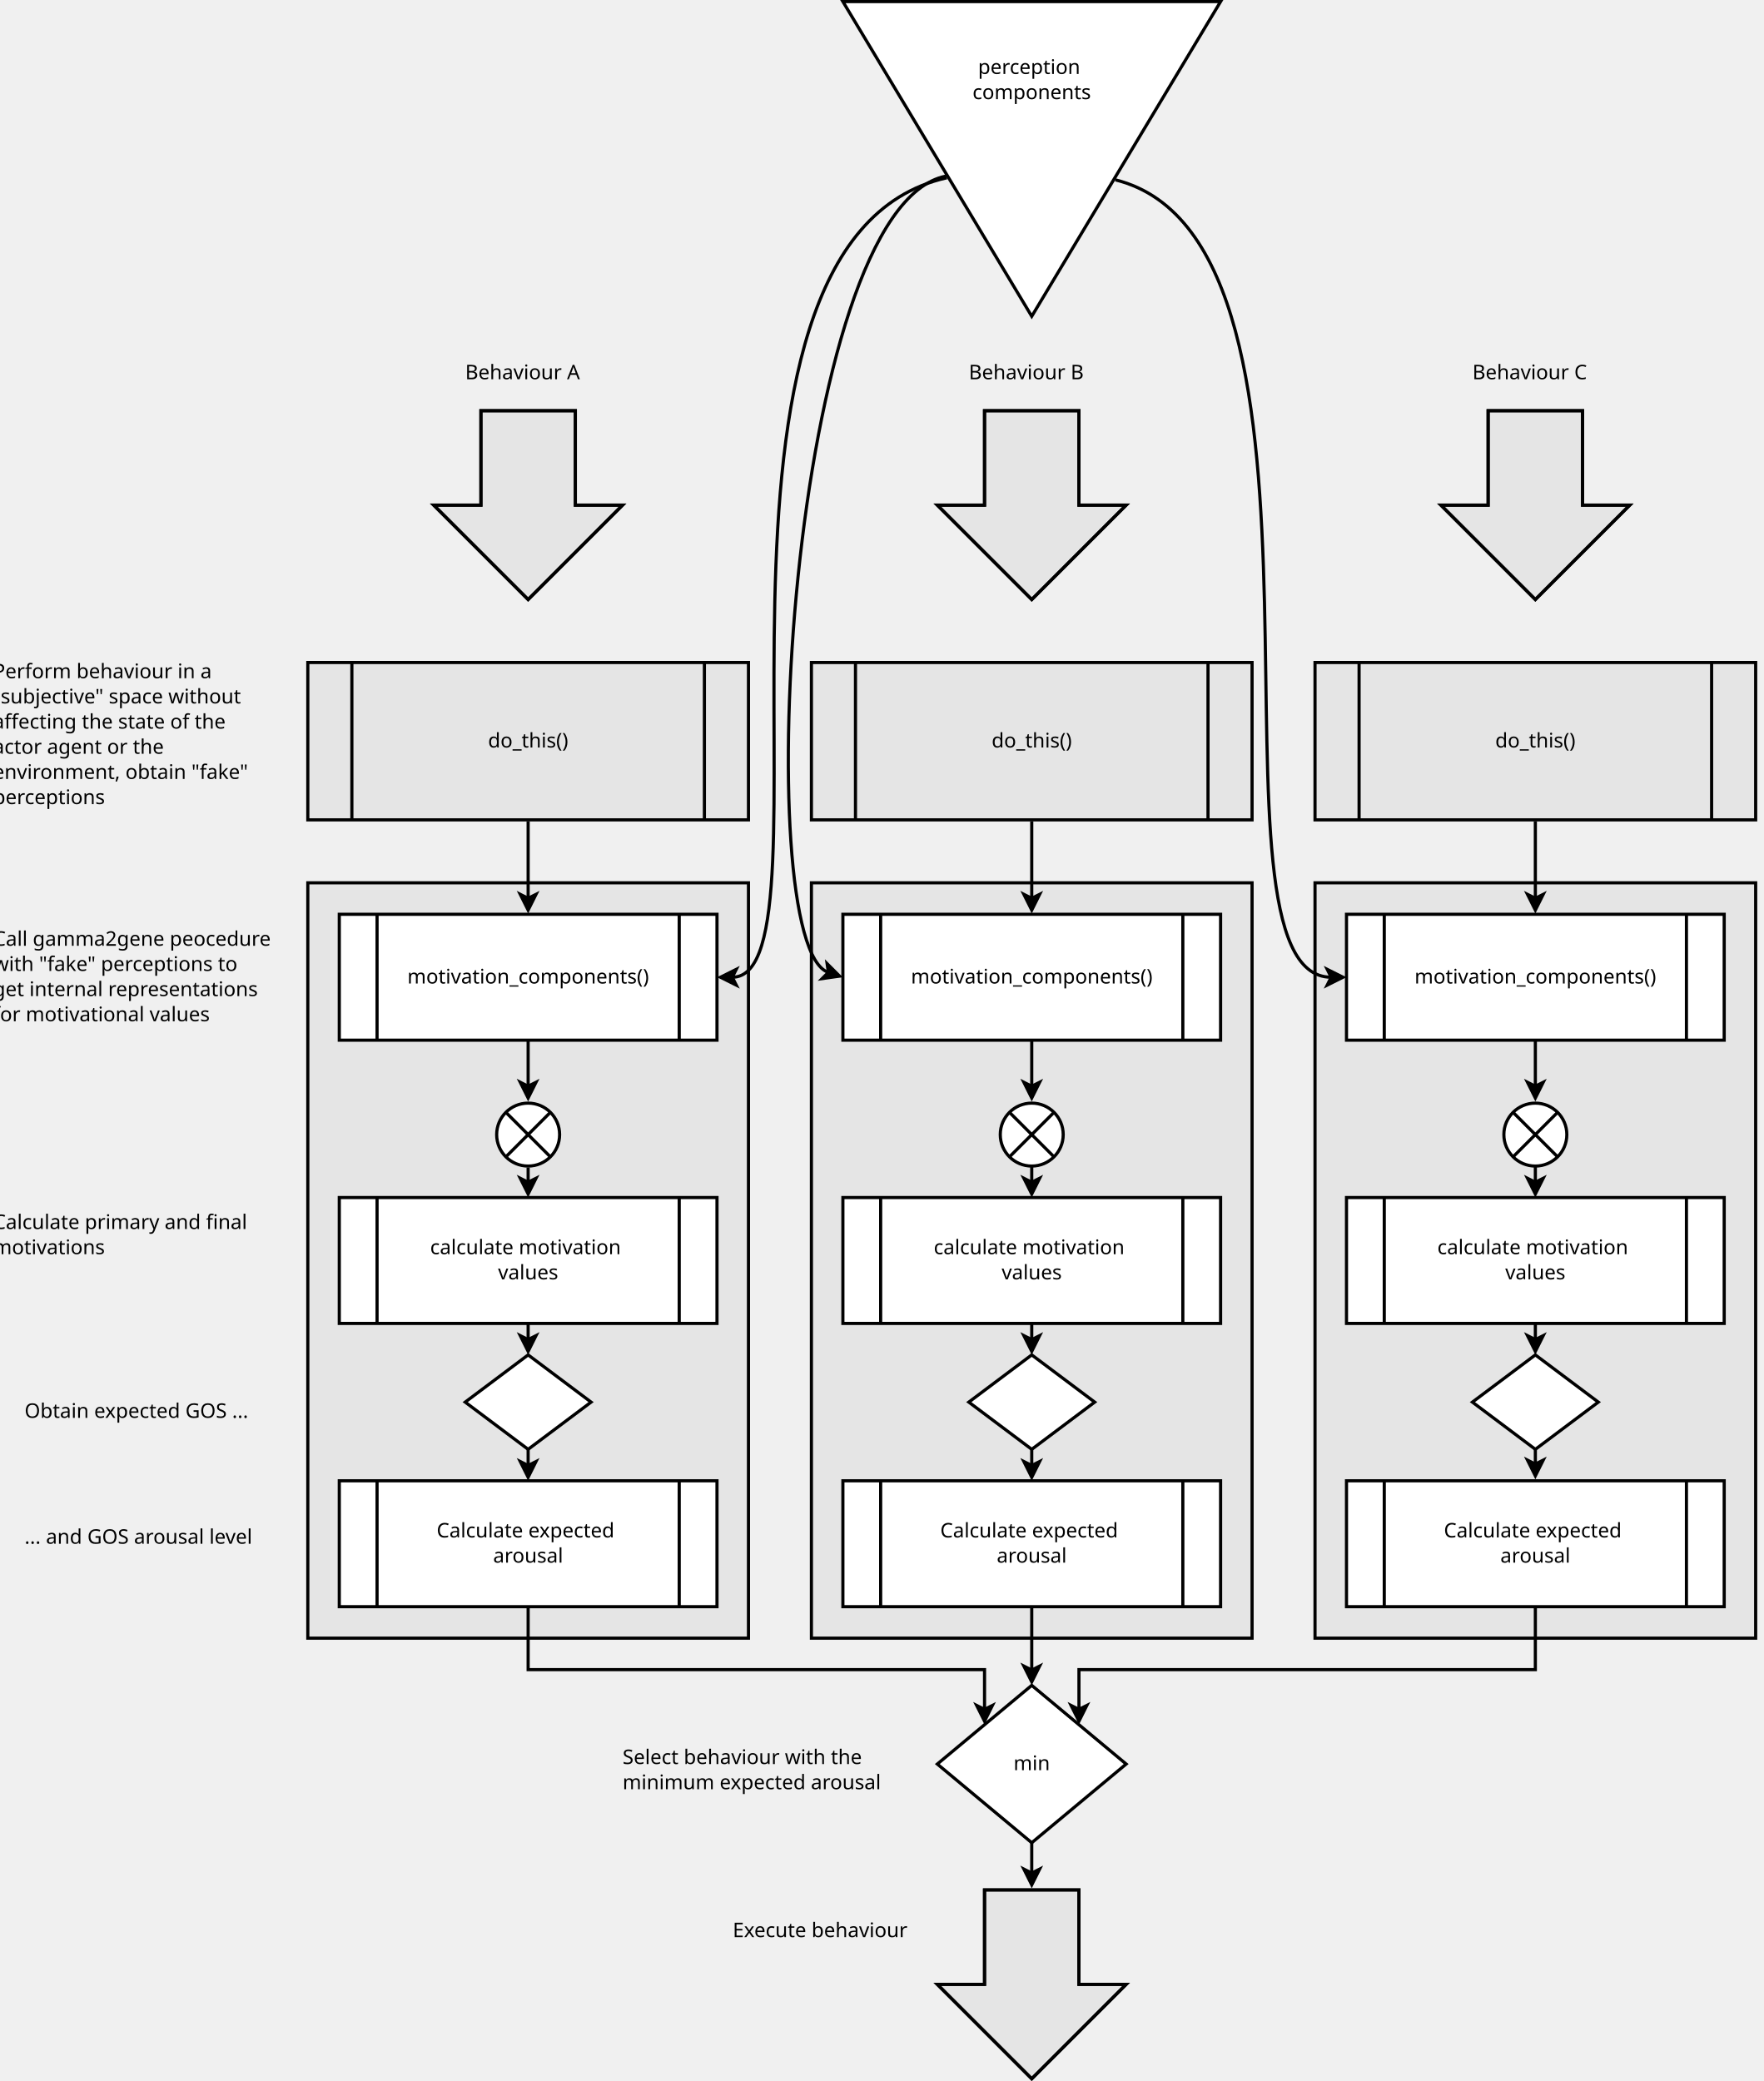
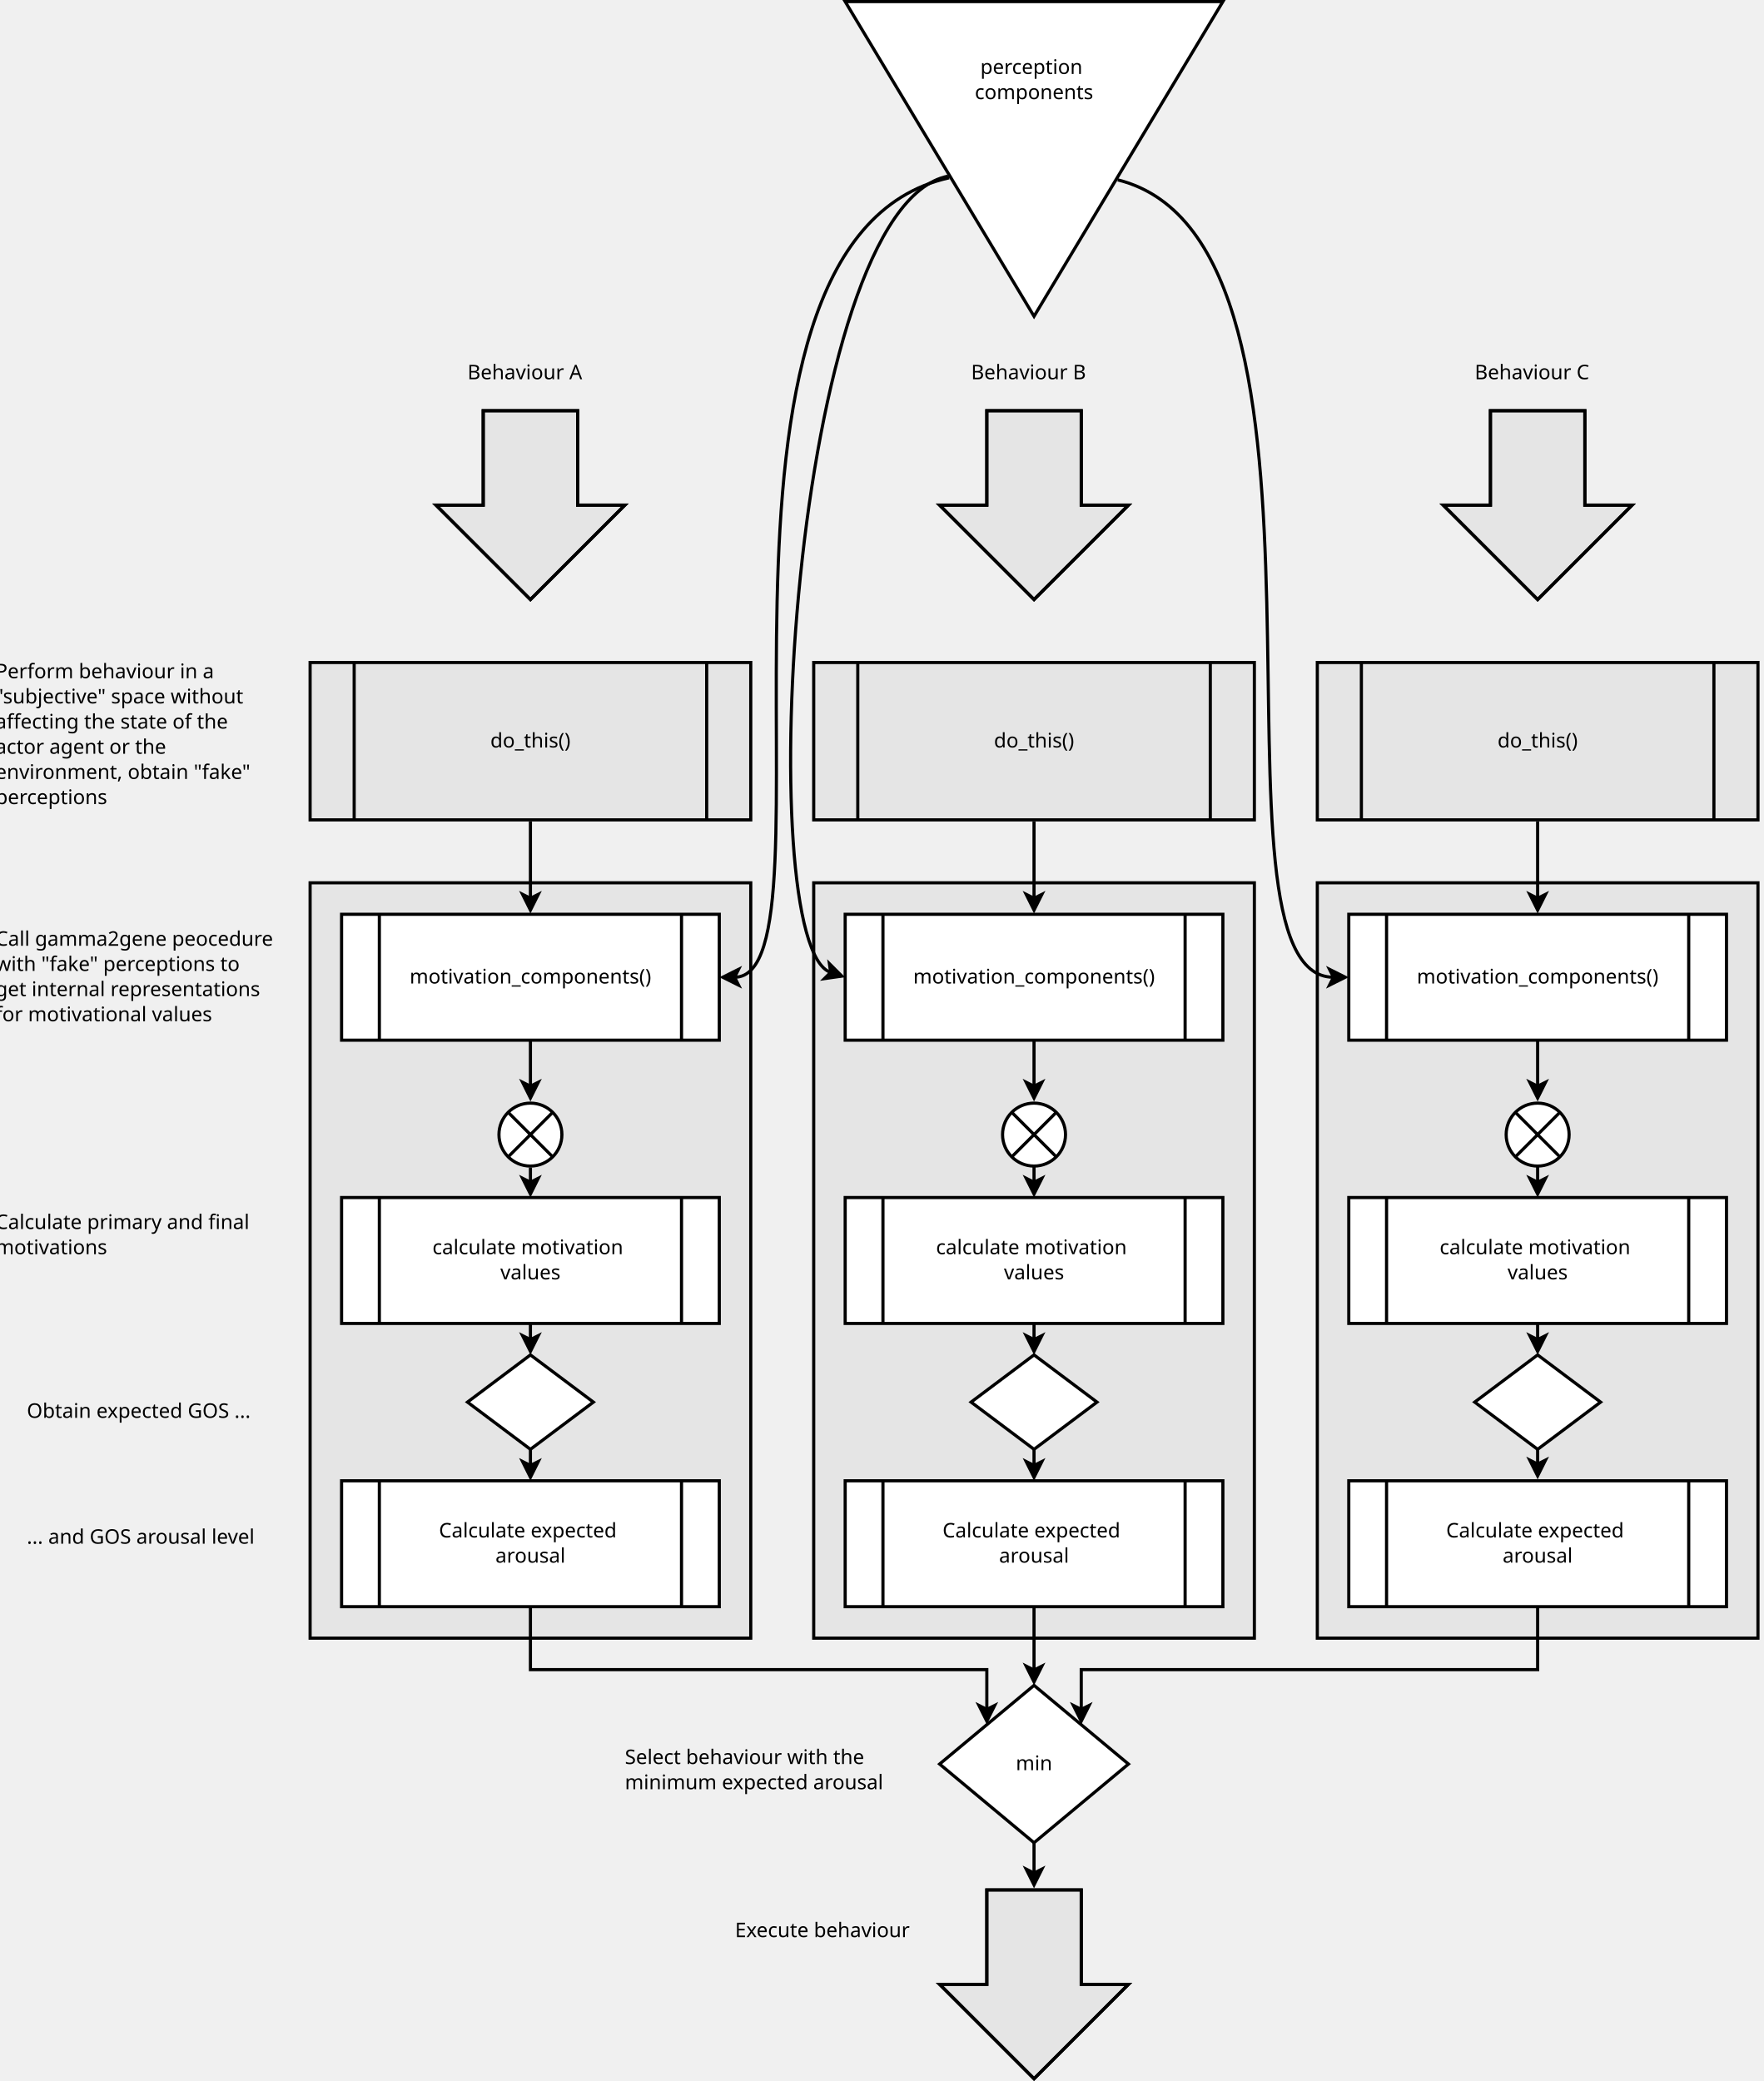
- <svg xmlns="http://www.w3.org/2000/svg" width="17.027cm" height="20.091cm" viewBox="-220 -441 335.155 396.724" id="svg2" version="1.1">
+ <svg xmlns="http://www.w3.org/2000/svg" width="22.702cm" height="26.788cm" viewBox="-220 -441 446.874 528.966" id="svg2" version="1.1">
  <defs id="defs578" />
-   <g id="g4" transform="matrix(0.3,0,0,0.3,-155.8568,-308.7)">
+   <g id="g4" transform="matrix(0.4,0,0,0.4,-133.8861,-264.6)">
    <rect style="fill:#e5e5e5" x="-20" y="120" width="280" height="480" id="rect6" />
    <rect style="fill:none;fill-opacity:0;stroke:#000000;stroke-width:2" x="-20" y="120" width="280" height="480" id="rect8" />
    <text font-size="12.8" style="font-style:normal;font-weight:normal;font-size:12.8px;font-family:sans-serif;text-anchor:middle;fill:#000000" x="120" y="363.9" id="text10">
      <tspan x="120" y="363.9" id="tspan12" />
    </text>
  </g>
-   <g id="g14" transform="matrix(0.3,0,0,0.3,-155.8568,-308.7)">
+   <g id="g14" transform="matrix(0.4,0,0,0.4,-133.8861,-264.6)">
    <rect style="fill:#e5e5e5" x="300" y="120" width="280" height="480" id="rect16" />
    <rect style="fill:none;fill-opacity:0;stroke:#000000;stroke-width:2" x="300" y="120" width="280" height="480" id="rect18" />
    <text font-size="12.8" style="font-style:normal;font-weight:normal;font-size:12.8px;font-family:sans-serif;text-anchor:middle;fill:#000000" x="440" y="363.9" id="text20">
      <tspan x="440" y="363.9" id="tspan22" />
    </text>
  </g>
-   <g id="g24" transform="matrix(0.3,0,0,0.3,-155.8568,-308.7)">
+   <g id="g24" transform="matrix(0.4,0,0,0.4,-133.8861,-264.6)">
    <rect style="fill:#e5e5e5" x="620" y="120" width="280" height="480" id="rect26" />
    <rect style="fill:none;fill-opacity:0;stroke:#000000;stroke-width:2" x="620" y="120" width="280" height="480" id="rect28" />
    <text font-size="12.8" style="font-style:normal;font-weight:normal;font-size:12.8px;font-family:sans-serif;text-anchor:middle;fill:#000000" x="760" y="363.9" id="text30">
      <tspan x="760" y="363.9" id="tspan32" />
    </text>
  </g>
-   <text font-size="12.8" style="font-style:normal;font-weight:normal;font-size:12.8px;font-family:sans-serif;text-anchor:start;fill:#000000" x="-200.673" y="-186.857" id="text34">
-     <tspan x="-200.673" y="-186.857" id="tspan36" />
-   </text>
-   <g id="g38" transform="matrix(0.3,0,0,0.3,-155.8568,-308.7)">
+   <text font-size="12.8" style="font-style:normal;font-weight:normal;font-size:12.8px;font-family:sans-serif;text-anchor:start;fill:#000000" x="-144.637" y="-120.736" id="text34">
+     <tspan x="-144.637" y="-120.736" id="tspan36" />
+   </text>
+   <g id="g38" transform="matrix(0.4,0,0,0.4,-133.8861,-264.6)">
    <rect style="fill:#e5e5e5" x="-20" y="-20" width="280" height="100" id="rect40" />
    <rect style="fill:none;fill-opacity:0;stroke:#000000;stroke-width:2" x="-20" y="-20" width="280" height="100" id="rect42" />
    <line style="fill:none;fill-opacity:0;stroke:#000000;stroke-width:2" x1="8" y1="-20" x2="8" y2="80" id="line44" />
    <line style="fill:none;fill-opacity:0;stroke:#000000;stroke-width:2" x1="232" y1="-20" x2="232" y2="80" id="line46" />
    <text font-size="12.8" style="font-style:normal;font-weight:normal;font-size:12.8px;font-family:sans-serif;text-anchor:middle;fill:#000000" x="120" y="34" id="text48">
      <tspan x="120" y="34" id="tspan50">do_this()</tspan>
    </text>
  </g>
-   <g id="g52" transform="matrix(0.3,0,0,0.3,-155.8568,-308.7)">
+   <g id="g52" transform="matrix(0.4,0,0,0.4,-133.8861,-264.6)">
    <rect style="fill:#ffffff" x="0" y="140" width="240" height="80" id="rect54" />
    <rect style="fill:none;fill-opacity:0;stroke:#000000;stroke-width:2" x="0" y="140" width="240" height="80" id="rect56" />
    <line style="fill:none;fill-opacity:0;stroke:#000000;stroke-width:2" x1="24" y1="140" x2="24" y2="220" id="line58" />
    <line style="fill:none;fill-opacity:0;stroke:#000000;stroke-width:2" x1="216" y1="140" x2="216" y2="220" id="line60" />
    <text font-size="12.8" style="font-style:normal;font-weight:normal;font-size:12.8px;font-family:sans-serif;text-anchor:middle;fill:#000000" x="120" y="184" id="text62">
      <tspan x="120" y="184" id="tspan64">motivation_components()</tspan>
    </text>
  </g>
-   <g id="g66" transform="matrix(0.3,0,0,0.3,-155.8568,-308.7)">
+   <g id="g66" transform="matrix(0.4,0,0,0.4,-133.8861,-264.6)">
    <line style="fill:none;fill-opacity:0;stroke:#000000;stroke-width:2" x1="120" y1="80.995" x2="120" y2="129.834" id="line68" />
    <polygon style="fill:#000000" points="120,137.334 115,127.334 120,129.834 125,127.334 " id="polygon70" />
    <polygon style="fill:none;fill-opacity:0;stroke:#000000;stroke-width:2" points="120,137.334 115,127.334 120,129.834 125,127.334 " id="polygon72" />
  </g>
-   <g id="g74" transform="matrix(0.3,0,0,0.3,-155.8568,-308.7)">
+   <g id="g74" transform="matrix(0.4,0,0,0.4,-133.8861,-264.6)">
    <rect style="fill:#ffffff" x="0" y="320" width="240" height="80" id="rect76" />
    <rect style="fill:none;fill-opacity:0;stroke:#000000;stroke-width:2" x="0" y="320" width="240" height="80" id="rect78" />
    <line style="fill:none;fill-opacity:0;stroke:#000000;stroke-width:2" x1="24" y1="320" x2="24" y2="400" id="line80" />
    <line style="fill:none;fill-opacity:0;stroke:#000000;stroke-width:2" x1="216" y1="320" x2="216" y2="400" id="line82" />
    <text font-size="12.8" style="font-style:normal;font-weight:normal;font-size:12.8px;font-family:sans-serif;text-anchor:middle;fill:#000000" x="120" y="356" id="text84">
      <tspan x="120" y="356" id="tspan86">calculate motivation</tspan>
      <tspan x="120" y="372" id="tspan88">values</tspan>
    </text>
  </g>
-   <g id="g90" transform="matrix(0.3,0,0,0.3,-155.8568,-308.7)">
+   <g id="g90" transform="matrix(0.4,0,0,0.4,-133.8861,-264.6)">
    <line style="fill:none;fill-opacity:0;stroke:#000000;stroke-width:2" x1="120" y1="220" x2="120" y2="249.256" id="line92" />
    <polygon style="fill:#000000" points="120,256.756 115,246.756 120,249.256 125,246.756 " id="polygon94" />
    <polygon style="fill:none;fill-opacity:0;stroke:#000000;stroke-width:2" points="120,256.756 115,246.756 120,249.256 125,246.756 " id="polygon96" />
  </g>
-   <g id="g98" transform="matrix(0.3,0,0,0.3,-155.8568,-308.7)">
+   <g id="g98" transform="matrix(0.4,0,0,0.4,-133.8861,-264.6)">
    <rect style="fill:#ffffff" x="0" y="500" width="240" height="80" id="rect100" />
    <rect style="fill:none;fill-opacity:0;stroke:#000000;stroke-width:2" x="0" y="500" width="240" height="80" id="rect102" />
    <line style="fill:none;fill-opacity:0;stroke:#000000;stroke-width:2" x1="24" y1="500" x2="24" y2="580" id="line104" />
    <line style="fill:none;fill-opacity:0;stroke:#000000;stroke-width:2" x1="216" y1="500" x2="216" y2="580" id="line106" />
    <text font-size="12.8" style="font-style:normal;font-weight:normal;font-size:12.8px;font-family:sans-serif;text-anchor:middle;fill:#000000" x="120" y="536" id="text108">
      <tspan x="120" y="536" id="tspan110">Calculate expected</tspan>
      <tspan x="120" y="552" id="tspan112">arousal</tspan>
    </text>
  </g>
-   <g id="g114" transform="matrix(0.3,0,0,0.3,-155.8568,-308.7)">
+   <g id="g114" transform="matrix(0.4,0,0,0.4,-133.8861,-264.6)">
    <line style="fill:none;fill-opacity:0;stroke:#000000;stroke-width:2" x1="120" y1="400" x2="120" y2="410.264" id="line116" />
    <polygon style="fill:#000000" points="120,417.764 115,407.764 120,410.264 125,407.764 " id="polygon118" />
    <polygon style="fill:none;fill-opacity:0;stroke:#000000;stroke-width:2" points="120,417.764 115,407.764 120,410.264 125,407.764 " id="polygon120" />
  </g>
-   <text font-size="12.8" style="font-style:normal;font-weight:normal;font-size:3.84px;font-family:sans-serif;text-anchor:start;fill:#000000" x="-221.857" y="-311.7" id="text122">
-     <tspan x="-221.857" y="-311.7" id="tspan124">Perform behaviour in a</tspan>
-     <tspan x="-221.857" y="-306.9" id="tspan126">"subjective" space without</tspan>
-     <tspan x="-221.857" y="-302.1" id="tspan128">affecting the state of the</tspan>
-     <tspan x="-221.857" y="-297.3" id="tspan130">actor agent or the</tspan>
-     <tspan x="-221.857" y="-292.5" id="tspan132">environment, obtain "fake"</tspan>
-     <tspan x="-221.857" y="-287.7" id="tspan134">perceptions</tspan>
-   </text>
-   <text font-size="12.8" style="font-style:normal;font-weight:normal;font-size:3.84px;font-family:sans-serif;text-anchor:start;fill:#000000" x="-221.857" y="-260.7" id="text136">
-     <tspan x="-221.857" y="-260.7" id="tspan138">Call gamma2gene peocedure</tspan>
-     <tspan x="-221.857" y="-255.9" id="tspan140">with "fake" perceptions to</tspan>
-     <tspan x="-221.857" y="-251.1" id="tspan142">get internal representations</tspan>
-     <tspan x="-221.857" y="-246.3" id="tspan144">for motivational values</tspan>
-   </text>
-   <text font-size="12.8" style="font-style:normal;font-weight:normal;font-size:3.84px;font-family:sans-serif;text-anchor:start;fill:#000000" x="-221.857" y="-206.7" id="text146">
-     <tspan x="-221.857" y="-206.7" id="tspan148">Calculate primary and final</tspan>
-     <tspan x="-221.857" y="-201.9" id="tspan150">motivations</tspan>
-   </text>
-   <g id="g152" transform="matrix(0.3,0,0,0.3,-155.8568,-308.7)">
+   <text font-size="12.8" style="font-style:normal;font-weight:normal;font-size:5.12px;font-family:sans-serif;text-anchor:start;fill:#000000" x="-221.886" y="-268.6" id="text122">
+     <tspan x="-221.886" y="-268.6" id="tspan124">Perform behaviour in a</tspan>
+     <tspan x="-221.886" y="-262.2" id="tspan126">"subjective" space without</tspan>
+     <tspan x="-221.886" y="-255.8" id="tspan128">affecting the state of the</tspan>
+     <tspan x="-221.886" y="-249.4" id="tspan130">actor agent or the</tspan>
+     <tspan x="-221.886" y="-243" id="tspan132">environment, obtain "fake"</tspan>
+     <tspan x="-221.886" y="-236.6" id="tspan134">perceptions</tspan>
+   </text>
+   <text font-size="12.8" style="font-style:normal;font-weight:normal;font-size:5.12px;font-family:sans-serif;text-anchor:start;fill:#000000" x="-221.886" y="-200.6" id="text136">
+     <tspan x="-221.886" y="-200.6" id="tspan138">Call gamma2gene peocedure</tspan>
+     <tspan x="-221.886" y="-194.2" id="tspan140">with "fake" perceptions to</tspan>
+     <tspan x="-221.886" y="-187.8" id="tspan142">get internal representations</tspan>
+     <tspan x="-221.886" y="-181.4" id="tspan144">for motivational values</tspan>
+   </text>
+   <text font-size="12.8" style="font-style:normal;font-weight:normal;font-size:5.12px;font-family:sans-serif;text-anchor:start;fill:#000000" x="-221.886" y="-128.6" id="text146">
+     <tspan x="-221.886" y="-128.6" id="tspan148">Calculate primary and final</tspan>
+     <tspan x="-221.886" y="-122.2" id="tspan150">motivations</tspan>
+   </text>
+   <g id="g152" transform="matrix(0.4,0,0,0.4,-133.8861,-264.6)">
    <polygon style="fill:#ffffff" points="560,-440 440,-240 320,-440 " id="polygon154" />
    <polygon style="fill:none;fill-opacity:0;stroke:#000000;stroke-width:2" points="560,-440 440,-240 320,-440 " id="polygon156" />
    <text font-size="12.8" style="font-style:normal;font-weight:normal;font-size:12.8px;font-family:sans-serif;text-anchor:middle;fill:#000000" x="440" y="-394" id="text158">
      <tspan x="440" y="-394" id="tspan160">perception</tspan>
      <tspan x="440" y="-378" id="tspan162">components</tspan>
    </text>
  </g>
-   <text font-size="12.8" style="font-style:normal;font-weight:normal;font-size:12.8px;font-family:sans-serif;text-anchor:start;fill:#000000" x="119.326" y="-186.857" id="text164">
-     <tspan x="119.326" y="-186.857" id="tspan166" />
-   </text>
-   <g id="g168" transform="matrix(0.3,0,0,0.3,-155.8568,-308.7)">
+   <text font-size="12.8" style="font-style:normal;font-weight:normal;font-size:12.8px;font-family:sans-serif;text-anchor:start;fill:#000000" x="175.362" y="-120.736" id="text164">
+     <tspan x="175.362" y="-120.736" id="tspan166" />
+   </text>
+   <g id="g168" transform="matrix(0.4,0,0,0.4,-133.8861,-264.6)">
    <rect style="fill:#e5e5e5" x="300" y="-20" width="280" height="100" id="rect170" />
    <rect style="fill:none;fill-opacity:0;stroke:#000000;stroke-width:2" x="300" y="-20" width="280" height="100" id="rect172" />
    <line style="fill:none;fill-opacity:0;stroke:#000000;stroke-width:2" x1="328" y1="-20" x2="328" y2="80" id="line174" />
    <line style="fill:none;fill-opacity:0;stroke:#000000;stroke-width:2" x1="552" y1="-20" x2="552" y2="80" id="line176" />
    <text font-size="12.8" style="font-style:normal;font-weight:normal;font-size:12.8px;font-family:sans-serif;text-anchor:middle;fill:#000000" x="440" y="34" id="text178">
      <tspan x="440" y="34" id="tspan180">do_this()</tspan>
    </text>
  </g>
-   <g id="g182" transform="matrix(0.3,0,0,0.3,-155.8568,-308.7)">
+   <g id="g182" transform="matrix(0.4,0,0,0.4,-133.8861,-264.6)">
    <rect style="fill:#ffffff" x="320" y="140" width="240" height="80" id="rect184" />
    <rect style="fill:none;fill-opacity:0;stroke:#000000;stroke-width:2" x="320" y="140" width="240" height="80" id="rect186" />
    <line style="fill:none;fill-opacity:0;stroke:#000000;stroke-width:2" x1="344" y1="140" x2="344" y2="220" id="line188" />
    <line style="fill:none;fill-opacity:0;stroke:#000000;stroke-width:2" x1="536" y1="140" x2="536" y2="220" id="line190" />
    <text font-size="12.8" style="font-style:normal;font-weight:normal;font-size:12.8px;font-family:sans-serif;text-anchor:middle;fill:#000000" x="440" y="184" id="text192">
      <tspan x="440" y="184" id="tspan194">motivation_components()</tspan>
    </text>
  </g>
-   <g id="g196" transform="matrix(0.3,0,0,0.3,-155.8568,-308.7)">
+   <g id="g196" transform="matrix(0.4,0,0,0.4,-133.8861,-264.6)">
    <line style="fill:none;fill-opacity:0;stroke:#000000;stroke-width:2" x1="440" y1="80.995" x2="440" y2="129.834" id="line198" />
    <polygon style="fill:#000000" points="440,137.334 435,127.334 440,129.834 445,127.334 " id="polygon200" />
    <polygon style="fill:none;fill-opacity:0;stroke:#000000;stroke-width:2" points="440,137.334 435,127.334 440,129.834 445,127.334 " id="polygon202" />
  </g>
-   <g id="g204" transform="matrix(0.3,0,0,0.3,-155.8568,-308.7)">
+   <g id="g204" transform="matrix(0.4,0,0,0.4,-133.8861,-264.6)">
    <rect style="fill:#ffffff" x="320" y="320" width="240" height="80" id="rect206" />
    <rect style="fill:none;fill-opacity:0;stroke:#000000;stroke-width:2" x="320" y="320" width="240" height="80" id="rect208" />
    <line style="fill:none;fill-opacity:0;stroke:#000000;stroke-width:2" x1="344" y1="320" x2="344" y2="400" id="line210" />
    <line style="fill:none;fill-opacity:0;stroke:#000000;stroke-width:2" x1="536" y1="320" x2="536" y2="400" id="line212" />
    <text font-size="12.8" style="font-style:normal;font-weight:normal;font-size:12.8px;font-family:sans-serif;text-anchor:middle;fill:#000000" x="440" y="356" id="text214">
      <tspan x="440" y="356" id="tspan216">calculate motivation</tspan>
      <tspan x="440" y="372" id="tspan218">values</tspan>
    </text>
  </g>
-   <g id="g220" transform="matrix(0.3,0,0,0.3,-155.8568,-308.7)">
+   <g id="g220" transform="matrix(0.4,0,0,0.4,-133.8861,-264.6)">
    <line style="fill:none;fill-opacity:0;stroke:#000000;stroke-width:2" x1="440" y1="220" x2="440" y2="249.256" id="line222" />
    <polygon style="fill:#000000" points="440,256.756 435,246.756 440,249.256 445,246.756 " id="polygon224" />
    <polygon style="fill:none;fill-opacity:0;stroke:#000000;stroke-width:2" points="440,256.756 435,246.756 440,249.256 445,246.756 " id="polygon226" />
  </g>
-   <g id="g228" transform="matrix(0.3,0,0,0.3,-155.8568,-308.7)">
+   <g id="g228" transform="matrix(0.4,0,0,0.4,-133.8861,-264.6)">
    <rect style="fill:#ffffff" x="320" y="500" width="240" height="80" id="rect230" />
    <rect style="fill:none;fill-opacity:0;stroke:#000000;stroke-width:2" x="320" y="500" width="240" height="80" id="rect232" />
    <line style="fill:none;fill-opacity:0;stroke:#000000;stroke-width:2" x1="344" y1="500" x2="344" y2="580" id="line234" />
    <line style="fill:none;fill-opacity:0;stroke:#000000;stroke-width:2" x1="536" y1="500" x2="536" y2="580" id="line236" />
    <text font-size="12.8" style="font-style:normal;font-weight:normal;font-size:12.8px;font-family:sans-serif;text-anchor:middle;fill:#000000" x="440" y="536" id="text238">
      <tspan x="440" y="536" id="tspan240">Calculate expected</tspan>
      <tspan x="440" y="552" id="tspan242">arousal</tspan>
    </text>
  </g>
-   <g id="g244" transform="matrix(0.3,0,0,0.3,-155.8568,-308.7)">
+   <g id="g244" transform="matrix(0.4,0,0,0.4,-133.8861,-264.6)">
    <line style="fill:none;fill-opacity:0;stroke:#000000;stroke-width:2" x1="440" y1="400" x2="440" y2="410.264" id="line246" />
    <polygon style="fill:#000000" points="440,417.764 435,407.764 440,410.264 445,407.764 " id="polygon248" />
    <polygon style="fill:none;fill-opacity:0;stroke:#000000;stroke-width:2" points="440,417.764 435,407.764 440,410.264 445,407.764 " id="polygon250" />
  </g>
-   <g id="g252" transform="matrix(0.3,0,0,0.3,-155.8568,-308.7)">
+   <g id="g252" transform="matrix(0.4,0,0,0.4,-133.8861,-264.6)">
    <circle style="fill:#ffffff" cx="120" cy="280" id="ellipse254" r="20" />
    <circle style="fill:none;fill-opacity:0;stroke:#000000;stroke-width:2" cx="120" cy="280" id="ellipse256" r="20" />
    <line style="fill:none;fill-opacity:0;stroke:#000000;stroke-width:2" x1="105.858" y1="265.858" x2="134.142" y2="294.142" id="line258" />
    <line style="fill:none;fill-opacity:0;stroke:#000000;stroke-width:2" x1="105.858" y1="294.142" x2="134.142" y2="265.858" id="line260" />
  </g>
-   <text font-size="12.8" style="font-style:normal;font-weight:normal;font-size:12.8px;font-family:sans-serif;text-anchor:start;fill:#000000" x="439.326" y="-186.857" id="text262">
-     <tspan x="439.326" y="-186.857" id="tspan264" />
-   </text>
-   <g id="g266" transform="matrix(0.3,0,0,0.3,-155.8568,-308.7)">
+   <text font-size="12.8" style="font-style:normal;font-weight:normal;font-size:12.8px;font-family:sans-serif;text-anchor:start;fill:#000000" x="495.362" y="-120.736" id="text262">
+     <tspan x="495.362" y="-120.736" id="tspan264" />
+   </text>
+   <g id="g266" transform="matrix(0.4,0,0,0.4,-133.8861,-264.6)">
    <rect style="fill:#e5e5e5" x="620" y="-20" width="280" height="100" id="rect268" />
    <rect style="fill:none;fill-opacity:0;stroke:#000000;stroke-width:2" x="620" y="-20" width="280" height="100" id="rect270" />
    <line style="fill:none;fill-opacity:0;stroke:#000000;stroke-width:2" x1="648" y1="-20" x2="648" y2="80" id="line272" />
    <line style="fill:none;fill-opacity:0;stroke:#000000;stroke-width:2" x1="872" y1="-20" x2="872" y2="80" id="line274" />
    <text font-size="12.8" style="font-style:normal;font-weight:normal;font-size:12.8px;font-family:sans-serif;text-anchor:middle;fill:#000000" x="760" y="34" id="text276">
      <tspan x="760" y="34" id="tspan278">do_this()</tspan>
    </text>
  </g>
-   <g id="g280" transform="matrix(0.3,0,0,0.3,-155.8568,-308.7)">
+   <g id="g280" transform="matrix(0.4,0,0,0.4,-133.8861,-264.6)">
    <rect style="fill:#ffffff" x="640" y="140" width="240" height="80" id="rect282" />
    <rect style="fill:none;fill-opacity:0;stroke:#000000;stroke-width:2" x="640" y="140" width="240" height="80" id="rect284" />
    <line style="fill:none;fill-opacity:0;stroke:#000000;stroke-width:2" x1="664" y1="140" x2="664" y2="220" id="line286" />
    <line style="fill:none;fill-opacity:0;stroke:#000000;stroke-width:2" x1="856" y1="140" x2="856" y2="220" id="line288" />
    <text font-size="12.8" style="font-style:normal;font-weight:normal;font-size:12.8px;font-family:sans-serif;text-anchor:middle;fill:#000000" x="760" y="184" id="text290">
      <tspan x="760" y="184" id="tspan292">motivation_components()</tspan>
    </text>
  </g>
-   <g id="g294" transform="matrix(0.3,0,0,0.3,-155.8568,-308.7)">
+   <g id="g294" transform="matrix(0.4,0,0,0.4,-133.8861,-264.6)">
    <line style="fill:none;fill-opacity:0;stroke:#000000;stroke-width:2" x1="760" y1="80.995" x2="760" y2="129.834" id="line296" />
    <polygon style="fill:#000000" points="760,137.334 755,127.334 760,129.834 765,127.334 " id="polygon298" />
    <polygon style="fill:none;fill-opacity:0;stroke:#000000;stroke-width:2" points="760,137.334 755,127.334 760,129.834 765,127.334 " id="polygon300" />
  </g>
-   <g id="g302" transform="matrix(0.3,0,0,0.3,-155.8568,-308.7)">
+   <g id="g302" transform="matrix(0.4,0,0,0.4,-133.8861,-264.6)">
    <rect style="fill:#ffffff" x="640" y="320" width="240" height="80" id="rect304" />
    <rect style="fill:none;fill-opacity:0;stroke:#000000;stroke-width:2" x="640" y="320" width="240" height="80" id="rect306" />
    <line style="fill:none;fill-opacity:0;stroke:#000000;stroke-width:2" x1="664" y1="320" x2="664" y2="400" id="line308" />
    <line style="fill:none;fill-opacity:0;stroke:#000000;stroke-width:2" x1="856" y1="320" x2="856" y2="400" id="line310" />
    <text font-size="12.8" style="font-style:normal;font-weight:normal;font-size:12.8px;font-family:sans-serif;text-anchor:middle;fill:#000000" x="760" y="356" id="text312">
      <tspan x="760" y="356" id="tspan314">calculate motivation</tspan>
      <tspan x="760" y="372" id="tspan316">values</tspan>
    </text>
  </g>
-   <g id="g318" transform="matrix(0.3,0,0,0.3,-155.8568,-308.7)">
+   <g id="g318" transform="matrix(0.4,0,0,0.4,-133.8861,-264.6)">
    <line style="fill:none;fill-opacity:0;stroke:#000000;stroke-width:2" x1="760" y1="220" x2="760" y2="249.256" id="line320" />
    <polygon style="fill:#000000" points="760,256.756 755,246.756 760,249.256 765,246.756 " id="polygon322" />
    <polygon style="fill:none;fill-opacity:0;stroke:#000000;stroke-width:2" points="760,256.756 755,246.756 760,249.256 765,246.756 " id="polygon324" />
  </g>
-   <g id="g326" transform="matrix(0.3,0,0,0.3,-155.8568,-308.7)">
+   <g id="g326" transform="matrix(0.4,0,0,0.4,-133.8861,-264.6)">
    <rect style="fill:#ffffff" x="640" y="500" width="240" height="80" id="rect328" />
    <rect style="fill:none;fill-opacity:0;stroke:#000000;stroke-width:2" x="640" y="500" width="240" height="80" id="rect330" />
    <line style="fill:none;fill-opacity:0;stroke:#000000;stroke-width:2" x1="664" y1="500" x2="664" y2="580" id="line332" />
    <line style="fill:none;fill-opacity:0;stroke:#000000;stroke-width:2" x1="856" y1="500" x2="856" y2="580" id="line334" />
    <text font-size="12.8" style="font-style:normal;font-weight:normal;font-size:12.8px;font-family:sans-serif;text-anchor:middle;fill:#000000" x="760" y="536" id="text336">
      <tspan x="760" y="536" id="tspan338">Calculate expected</tspan>
      <tspan x="760" y="552" id="tspan340">arousal</tspan>
    </text>
  </g>
-   <g id="g342" transform="matrix(0.3,0,0,0.3,-155.8568,-308.7)">
+   <g id="g342" transform="matrix(0.4,0,0,0.4,-133.8861,-264.6)">
    <line style="fill:none;fill-opacity:0;stroke:#000000;stroke-width:2" x1="760" y1="400" x2="760" y2="410.264" id="line344" />
    <polygon style="fill:#000000" points="760,417.764 755,407.764 760,410.264 765,407.764 " id="polygon346" />
    <polygon style="fill:none;fill-opacity:0;stroke:#000000;stroke-width:2" points="760,417.764 755,407.764 760,410.264 765,407.764 " id="polygon348" />
  </g>
-   <g id="g350" transform="matrix(0.3,0,0,0.3,-155.8568,-308.7)">
+   <g id="g350" transform="matrix(0.4,0,0,0.4,-133.8861,-264.6)">
    <path style="fill:none;fill-opacity:0;stroke:#000000;stroke-width:2" d="M 386.058,-328.013 C 206.058,-288.013 320,180 249.736,180" id="path352" />
    <polygon style="fill:#000000" points="242.236,180 252.236,175 249.736,180 252.236,185 " id="polygon354" />
    <polygon style="fill:none;fill-opacity:0;stroke:#000000;stroke-width:2" points="242.236,180 252.236,175 249.736,180 252.236,185 " id="polygon356" />
  </g>
-   <g id="g358" transform="matrix(0.3,0,0,0.3,-155.8568,-308.7)">
+   <g id="g358" transform="matrix(0.4,0,0,0.4,-133.8861,-264.6)">
    <path style="fill:none;fill-opacity:0;stroke:#000000;stroke-width:2" d="M 493.187,-326.703 C 653.187,-286.703 540,180 630.264,180" id="path360" />
    <polygon style="fill:#000000" points="637.764,180 627.764,185 630.264,180 627.764,175 " id="polygon362" />
    <polygon style="fill:none;fill-opacity:0;stroke:#000000;stroke-width:2" points="637.764,180 627.764,185 630.264,180 627.764,175 " id="polygon364" />
  </g>
-   <g id="g366" transform="matrix(0.3,0,0,0.3,-155.8568,-308.7)">
+   <g id="g366" transform="matrix(0.4,0,0,0.4,-133.8861,-264.6)">
    <path style="fill:none;fill-opacity:0;stroke:#000000;stroke-width:2" d="M 385.415,-329.083 C 285.415,-309.083 260,160 310.764,176.921" id="path368" />
    <polygon style="fill:#000000" points="317.879,179.293 306.811,180.874 310.764,176.921 309.973,171.387 " id="polygon370" />
    <polygon style="fill:none;fill-opacity:0;stroke:#000000;stroke-width:2" points="317.879,179.293 306.811,180.874 310.764,176.921 309.973,171.387 " id="polygon372" />
  </g>
-   <g id="g374" transform="matrix(0.3,0,0,0.3,-155.8568,-308.7)">
+   <g id="g374" transform="matrix(0.4,0,0,0.4,-133.8861,-264.6)">
    <polygon style="fill:#ffffff" points="440,630 500,680 440,730 380,680 " id="polygon376" />
    <polygon style="fill:none;fill-opacity:0;stroke:#000000;stroke-width:2" points="440,630 500,680 440,730 380,680 " id="polygon378" />
    <text font-size="12.8" style="font-style:normal;font-weight:normal;font-size:12.8px;font-family:sans-serif;text-anchor:middle;fill:#000000" x="440" y="683.9" id="text380">
      <tspan x="440" y="683.9" id="tspan382">min</tspan>
    </text>
  </g>
-   <g id="g384" transform="matrix(0.3,0,0,0.3,-155.8568,-308.7)">
+   <g id="g384" transform="matrix(0.4,0,0,0.4,-133.8861,-264.6)">
    <polyline style="fill:none;fill-opacity:0;stroke:#000000;stroke-width:2" points="120,580 120,620 410,620 410,645.264 " id="polyline386" />
    <polygon style="fill:#000000" points="410,652.764 405,642.764 410,645.264 415,642.764 " id="polygon388" />
    <polygon style="fill:none;fill-opacity:0;stroke:#000000;stroke-width:2" points="410,652.764 405,642.764 410,645.264 415,642.764 " id="polygon390" />
  </g>
-   <g id="g392" transform="matrix(0.3,0,0,0.3,-155.8568,-308.7)">
+   <g id="g392" transform="matrix(0.4,0,0,0.4,-133.8861,-264.6)">
    <polyline style="fill:none;fill-opacity:0;stroke:#000000;stroke-width:2" points="760,580 760,620 470,620 470,645.264 " id="polyline394" />
    <polygon style="fill:#000000" points="470,652.764 465,642.764 470,645.264 475,642.764 " id="polygon396" />
    <polygon style="fill:none;fill-opacity:0;stroke:#000000;stroke-width:2" points="470,652.764 465,642.764 470,645.264 475,642.764 " id="polygon398" />
  </g>
-   <g id="g400" transform="matrix(0.3,0,0,0.3,-155.8568,-308.7)">
+   <g id="g400" transform="matrix(0.4,0,0,0.4,-133.8861,-264.6)">
    <polyline style="fill:none;fill-opacity:0;stroke:#000000;stroke-width:2" points="440,580 440,620.264 " id="polyline402" />
    <polygon style="fill:#000000" points="440,627.764 435,617.764 440,620.264 445,617.764 " id="polygon404" />
    <polygon style="fill:none;fill-opacity:0;stroke:#000000;stroke-width:2" points="440,627.764 435,617.764 440,620.264 445,617.764 " id="polygon406" />
  </g>
-   <text font-size="12.8" style="font-style:normal;font-weight:normal;font-size:3.84px;font-family:sans-serif;text-anchor:start;fill:#000000" x="-101.857" y="-104.7" id="text408">
-     <tspan x="-101.857" y="-104.7" id="tspan410">Select behaviour with the</tspan>
-     <tspan x="-101.857" y="-99.9" id="tspan412">minimum expected arousal</tspan>
-   </text>
-   <g id="g414" transform="matrix(0.3,0,0,0.3,-155.8568,-308.7)">
+   <text font-size="12.8" style="font-style:normal;font-weight:normal;font-size:5.12px;font-family:sans-serif;text-anchor:start;fill:#000000" x="-61.886" y="7.4" id="text408">
+     <tspan x="-61.886" y="7.4" id="tspan410">Select behaviour with the</tspan>
+     <tspan x="-61.886" y="13.8" id="tspan412">minimum expected arousal</tspan>
+   </text>
+   <g id="g414" transform="matrix(0.4,0,0,0.4,-133.8861,-264.6)">
    <line style="fill:none;fill-opacity:0;stroke:#000000;stroke-width:2" x1="120" y1="300.945" x2="120" y2="310.264" id="line416" />
    <polygon style="fill:#000000" points="120,317.764 115,307.764 120,310.264 125,307.764 " id="polygon418" />
    <polygon style="fill:none;fill-opacity:0;stroke:#000000;stroke-width:2" points="120,317.764 115,307.764 120,310.264 125,307.764 " id="polygon420" />
  </g>
-   <g id="g422" transform="matrix(0.3,0,0,0.3,-155.8568,-308.7)">
+   <g id="g422" transform="matrix(0.4,0,0,0.4,-133.8861,-264.6)">
    <circle style="fill:#ffffff" cx="440" cy="280" id="ellipse424" r="20" />
    <circle style="fill:none;fill-opacity:0;stroke:#000000;stroke-width:2" cx="440" cy="280" id="ellipse426" r="20" />
    <line style="fill:none;fill-opacity:0;stroke:#000000;stroke-width:2" x1="425.858" y1="265.858" x2="454.142" y2="294.142" id="line428" />
    <line style="fill:none;fill-opacity:0;stroke:#000000;stroke-width:2" x1="425.858" y1="294.142" x2="454.142" y2="265.858" id="line430" />
  </g>
-   <g id="g432" transform="matrix(0.3,0,0,0.3,-155.8568,-308.7)">
+   <g id="g432" transform="matrix(0.4,0,0,0.4,-133.8861,-264.6)">
    <circle style="fill:#ffffff" cx="760" cy="280" id="ellipse434" r="20" />
    <circle style="fill:none;fill-opacity:0;stroke:#000000;stroke-width:2" cx="760" cy="280" id="ellipse436" r="20" />
    <line style="fill:none;fill-opacity:0;stroke:#000000;stroke-width:2" x1="745.858" y1="265.858" x2="774.142" y2="294.142" id="line438" />
    <line style="fill:none;fill-opacity:0;stroke:#000000;stroke-width:2" x1="745.858" y1="294.142" x2="774.142" y2="265.858" id="line440" />
  </g>
-   <g id="g442" transform="matrix(0.3,0,0,0.3,-155.8568,-308.7)">
+   <g id="g442" transform="matrix(0.4,0,0,0.4,-133.8861,-264.6)">
    <line style="fill:none;fill-opacity:0;stroke:#000000;stroke-width:2" x1="440" y1="300" x2="440" y2="310.264" id="line444" />
    <polygon style="fill:#000000" points="440,317.764 435,307.764 440,310.264 445,307.764 " id="polygon446" />
    <polygon style="fill:none;fill-opacity:0;stroke:#000000;stroke-width:2" points="440,317.764 435,307.764 440,310.264 445,307.764 " id="polygon448" />
  </g>
-   <g id="g450" transform="matrix(0.3,0,0,0.3,-155.8568,-308.7)">
+   <g id="g450" transform="matrix(0.4,0,0,0.4,-133.8861,-264.6)">
    <line style="fill:none;fill-opacity:0;stroke:#000000;stroke-width:2" x1="760" y1="300" x2="760" y2="310.264" id="line452" />
    <polygon style="fill:#000000" points="760,317.764 755,307.764 760,310.264 765,307.764 " id="polygon454" />
    <polygon style="fill:none;fill-opacity:0;stroke:#000000;stroke-width:2" points="760,317.764 755,307.764 760,310.264 765,307.764 " id="polygon456" />
  </g>
-   <g id="g458" transform="matrix(0.3,0,0,0.3,-155.8568,-308.7)">
+   <g id="g458" transform="matrix(0.4,0,0,0.4,-133.8861,-264.6)">
    <line style="fill:none;fill-opacity:0;stroke:#000000;stroke-width:2" x1="440" y1="730" x2="440" y2="749.271" id="line460" />
    <polygon style="fill:#000000" points="440,756.771 435,746.771 440,749.271 445,746.771 " id="polygon462" />
    <polygon style="fill:none;fill-opacity:0;stroke:#000000;stroke-width:2" points="440,756.771 435,746.771 440,749.271 445,746.771 " id="polygon464" />
  </g>
-   <g id="g466" transform="matrix(0.3,0,0,0.3,-155.8568,-308.7)">
+   <g id="g466" transform="matrix(0.4,0,0,0.4,-133.8861,-264.6)">
    <polygon style="fill:#ffffff" points="120,420 160,450 120,480 80,450 " id="polygon468" />
    <polygon style="fill:none;fill-opacity:0;stroke:#000000;stroke-width:2" points="120,420 160,450 120,480 80,450 " id="polygon470" />
    <text font-size="12.8" style="font-style:normal;font-weight:normal;font-size:12.8px;font-family:sans-serif;text-anchor:middle;fill:#000000" x="120" y="453.9" id="text472">
      <tspan x="120" y="453.9" id="tspan474" />
    </text>
  </g>
-   <g id="g476" transform="matrix(0.3,0,0,0.3,-155.8568,-308.7)">
+   <g id="g476" transform="matrix(0.4,0,0,0.4,-133.8861,-264.6)">
    <line style="fill:none;fill-opacity:0;stroke:#000000;stroke-width:2" x1="120" y1="480" x2="120" y2="490.264" id="line478" />
    <polygon style="fill:#000000" points="120,497.764 115,487.764 120,490.264 125,487.764 " id="polygon480" />
    <polygon style="fill:none;fill-opacity:0;stroke:#000000;stroke-width:2" points="120,497.764 115,487.764 120,490.264 125,487.764 " id="polygon482" />
  </g>
-   <g id="g484" transform="matrix(0.3,0,0,0.3,-155.8568,-308.7)">
+   <g id="g484" transform="matrix(0.4,0,0,0.4,-133.8861,-264.6)">
    <polygon style="fill:#ffffff" points="440,420 480,450 440,480 400,450 " id="polygon486" />
    <polygon style="fill:none;fill-opacity:0;stroke:#000000;stroke-width:2" points="440,420 480,450 440,480 400,450 " id="polygon488" />
    <text font-size="12.8" style="font-style:normal;font-weight:normal;font-size:12.8px;font-family:sans-serif;text-anchor:middle;fill:#000000" x="440" y="453.9" id="text490">
      <tspan x="440" y="453.9" id="tspan492" />
    </text>
  </g>
-   <g id="g494" transform="matrix(0.3,0,0,0.3,-155.8568,-308.7)">
+   <g id="g494" transform="matrix(0.4,0,0,0.4,-133.8861,-264.6)">
    <polygon style="fill:#ffffff" points="760,420 800,450 760,480 720,450 " id="polygon496" />
    <polygon style="fill:none;fill-opacity:0;stroke:#000000;stroke-width:2" points="760,420 800,450 760,480 720,450 " id="polygon498" />
    <text font-size="12.8" style="font-style:normal;font-weight:normal;font-size:12.8px;font-family:sans-serif;text-anchor:middle;fill:#000000" x="760" y="453.9" id="text500">
      <tspan x="760" y="453.9" id="tspan502" />
    </text>
  </g>
-   <g id="g504" transform="matrix(0.3,0,0,0.3,-155.8568,-308.7)">
+   <g id="g504" transform="matrix(0.4,0,0,0.4,-133.8861,-264.6)">
    <line style="fill:none;fill-opacity:0;stroke:#000000;stroke-width:2" x1="440" y1="480" x2="440" y2="490.264" id="line506" />
    <polygon style="fill:#000000" points="440,497.764 435,487.764 440,490.264 445,487.764 " id="polygon508" />
    <polygon style="fill:none;fill-opacity:0;stroke:#000000;stroke-width:2" points="440,497.764 435,487.764 440,490.264 445,487.764 " id="polygon510" />
  </g>
-   <g id="g512" transform="matrix(0.3,0,0,0.3,-155.8568,-308.7)">
+   <g id="g512" transform="matrix(0.4,0,0,0.4,-133.8861,-264.6)">
    <line style="fill:none;fill-opacity:0;stroke:#000000;stroke-width:2" x1="760" y1="480" x2="760" y2="489.365" id="line514" />
    <polygon style="fill:#000000" points="760,496.865 755,486.865 760,489.365 765,486.865 " id="polygon516" />
    <polygon style="fill:none;fill-opacity:0;stroke:#000000;stroke-width:2" points="760,496.865 755,486.865 760,489.365 765,486.865 " id="polygon518" />
  </g>
-   <text font-size="12.8" style="font-style:normal;font-weight:normal;font-size:3.84px;font-family:sans-serif;text-anchor:start;fill:#000000" x="-215.857" y="-170.7" id="text520">
-     <tspan x="-215.857" y="-170.7" id="tspan522">Obtain expected GOS ...</tspan>
-   </text>
-   <text font-size="12.8" style="font-style:normal;font-weight:normal;font-size:3.84px;font-family:sans-serif;text-anchor:start;fill:#000000" x="-215.857" y="-146.7" id="text524">
-     <tspan x="-215.857" y="-146.7" id="tspan526">... and GOS arousal level</tspan>
-   </text>
-   <g id="g528" transform="matrix(0.3,0,0,0.3,-155.8568,-308.7)">
+   <text font-size="12.8" style="font-style:normal;font-weight:normal;font-size:5.12px;font-family:sans-serif;text-anchor:start;fill:#000000" x="-213.886" y="-80.6" id="text520">
+     <tspan x="-213.886" y="-80.6" id="tspan522">Obtain expected GOS ...</tspan>
+   </text>
+   <text font-size="12.8" style="font-style:normal;font-weight:normal;font-size:5.12px;font-family:sans-serif;text-anchor:start;fill:#000000" x="-213.886" y="-48.6" id="text524">
+     <tspan x="-213.886" y="-48.6" id="tspan526">... and GOS arousal level</tspan>
+   </text>
+   <g id="g528" transform="matrix(0.4,0,0,0.4,-133.8861,-264.6)">
    <polygon style="fill:#e5e5e5" points="500,820 470,820 470,760 410,760 410,820 380,820 440,880 " id="polygon530" />
    <polygon style="fill:none;fill-opacity:0;stroke:#000000;stroke-width:2" points="500,820 470,820 470,760 410,760 410,820 380,820 440,880 " id="polygon532" />
    <polygon style="fill:none;fill-opacity:0;stroke:#000000;stroke-width:2" points="500,820 470,820 470,760 410,760 410,820 380,820 440,880 " id="polygon534" />
  </g>
-   <g id="g536" transform="matrix(0.3,0,0,0.3,-155.8568,-308.7)">
+   <g id="g536" transform="matrix(0.4,0,0,0.4,-133.8861,-264.6)">
    <polygon style="fill:#e5e5e5" points="180,-120 150,-120 150,-180 90,-180 90,-120 60,-120 120,-60 " id="polygon538" />
    <polygon style="fill:none;fill-opacity:0;stroke:#000000;stroke-width:2" points="180,-120 150,-120 150,-180 90,-180 90,-120 60,-120 120,-60 " id="polygon540" />
    <polygon style="fill:none;fill-opacity:0;stroke:#000000;stroke-width:2" points="180,-120 150,-120 150,-180 90,-180 90,-120 60,-120 120,-60 " id="polygon542" />
  </g>
-   <g id="g544" transform="matrix(0.3,0,0,0.3,-155.8568,-308.7)">
+   <g id="g544" transform="matrix(0.4,0,0,0.4,-133.8861,-264.6)">
    <polygon style="fill:#e5e5e5" points="820,-120 790,-120 790,-180 730,-180 730,-120 700,-120 760,-60 " id="polygon546" />
    <polygon style="fill:none;fill-opacity:0;stroke:#000000;stroke-width:2" points="820,-120 790,-120 790,-180 730,-180 730,-120 700,-120 760,-60 " id="polygon548" />
    <polygon style="fill:none;fill-opacity:0;stroke:#000000;stroke-width:2" points="820,-120 790,-120 790,-180 730,-180 730,-120 700,-120 760,-60 " id="polygon550" />
  </g>
-   <g id="g552" transform="matrix(0.3,0,0,0.3,-155.8568,-308.7)">
+   <g id="g552" transform="matrix(0.4,0,0,0.4,-133.8861,-264.6)">
    <polygon style="fill:#e5e5e5" points="500,-120 470,-120 470,-180 410,-180 410,-120 380,-120 440,-60 " id="polygon554" />
    <polygon style="fill:none;fill-opacity:0;stroke:#000000;stroke-width:2" points="500,-120 470,-120 470,-180 410,-180 410,-120 380,-120 440,-60 " id="polygon556" />
    <polygon style="fill:none;fill-opacity:0;stroke:#000000;stroke-width:2" points="500,-120 470,-120 470,-180 410,-180 410,-120 380,-120 440,-60 " id="polygon558" />
  </g>
-   <text font-size="12.8" style="font-style:normal;font-weight:normal;font-size:3.84px;font-family:sans-serif;text-anchor:start;fill:#000000" x="-131.857" y="-368.7" id="text560">
-     <tspan x="-131.857" y="-368.7" id="tspan562">Behaviour A</tspan>
-   </text>
-   <text font-size="12.8" style="font-style:normal;font-weight:normal;font-size:3.84px;font-family:sans-serif;text-anchor:start;fill:#000000" x="-35.857" y="-368.7" id="text564">
-     <tspan x="-35.857" y="-368.7" id="tspan566">Behaviour B</tspan>
-   </text>
-   <text font-size="12.8" style="font-style:normal;font-weight:normal;font-size:3.84px;font-family:sans-serif;text-anchor:start;fill:#000000" x="60.143" y="-368.7" id="text568">
-     <tspan x="60.143" y="-368.7" id="tspan570">Behaviour C</tspan>
-   </text>
-   <text font-size="12.8" style="font-style:normal;font-weight:normal;font-size:3.84px;font-family:sans-serif;text-anchor:start;fill:#000000" x="-80.857" y="-71.7" id="text572">
-     <tspan x="-80.857" y="-71.7" id="tspan574">Execute behaviour</tspan>
+   <text font-size="12.8" style="font-style:normal;font-weight:normal;font-size:5.12px;font-family:sans-serif;text-anchor:start;fill:#000000" x="-101.886" y="-344.6" id="text560">
+     <tspan x="-101.886" y="-344.6" id="tspan562">Behaviour A</tspan>
+   </text>
+   <text font-size="12.8" style="font-style:normal;font-weight:normal;font-size:5.12px;font-family:sans-serif;text-anchor:start;fill:#000000" x="26.114" y="-344.6" id="text564">
+     <tspan x="26.114" y="-344.6" id="tspan566">Behaviour B</tspan>
+   </text>
+   <text font-size="12.8" style="font-style:normal;font-weight:normal;font-size:5.12px;font-family:sans-serif;text-anchor:start;fill:#000000" x="154.114" y="-344.6" id="text568">
+     <tspan x="154.114" y="-344.6" id="tspan570">Behaviour C</tspan>
+   </text>
+   <text font-size="12.8" style="font-style:normal;font-weight:normal;font-size:5.12px;font-family:sans-serif;text-anchor:start;fill:#000000" x="-33.886" y="51.4" id="text572">
+     <tspan x="-33.886" y="51.4" id="tspan574">Execute behaviour</tspan>
  </text>
</svg>
